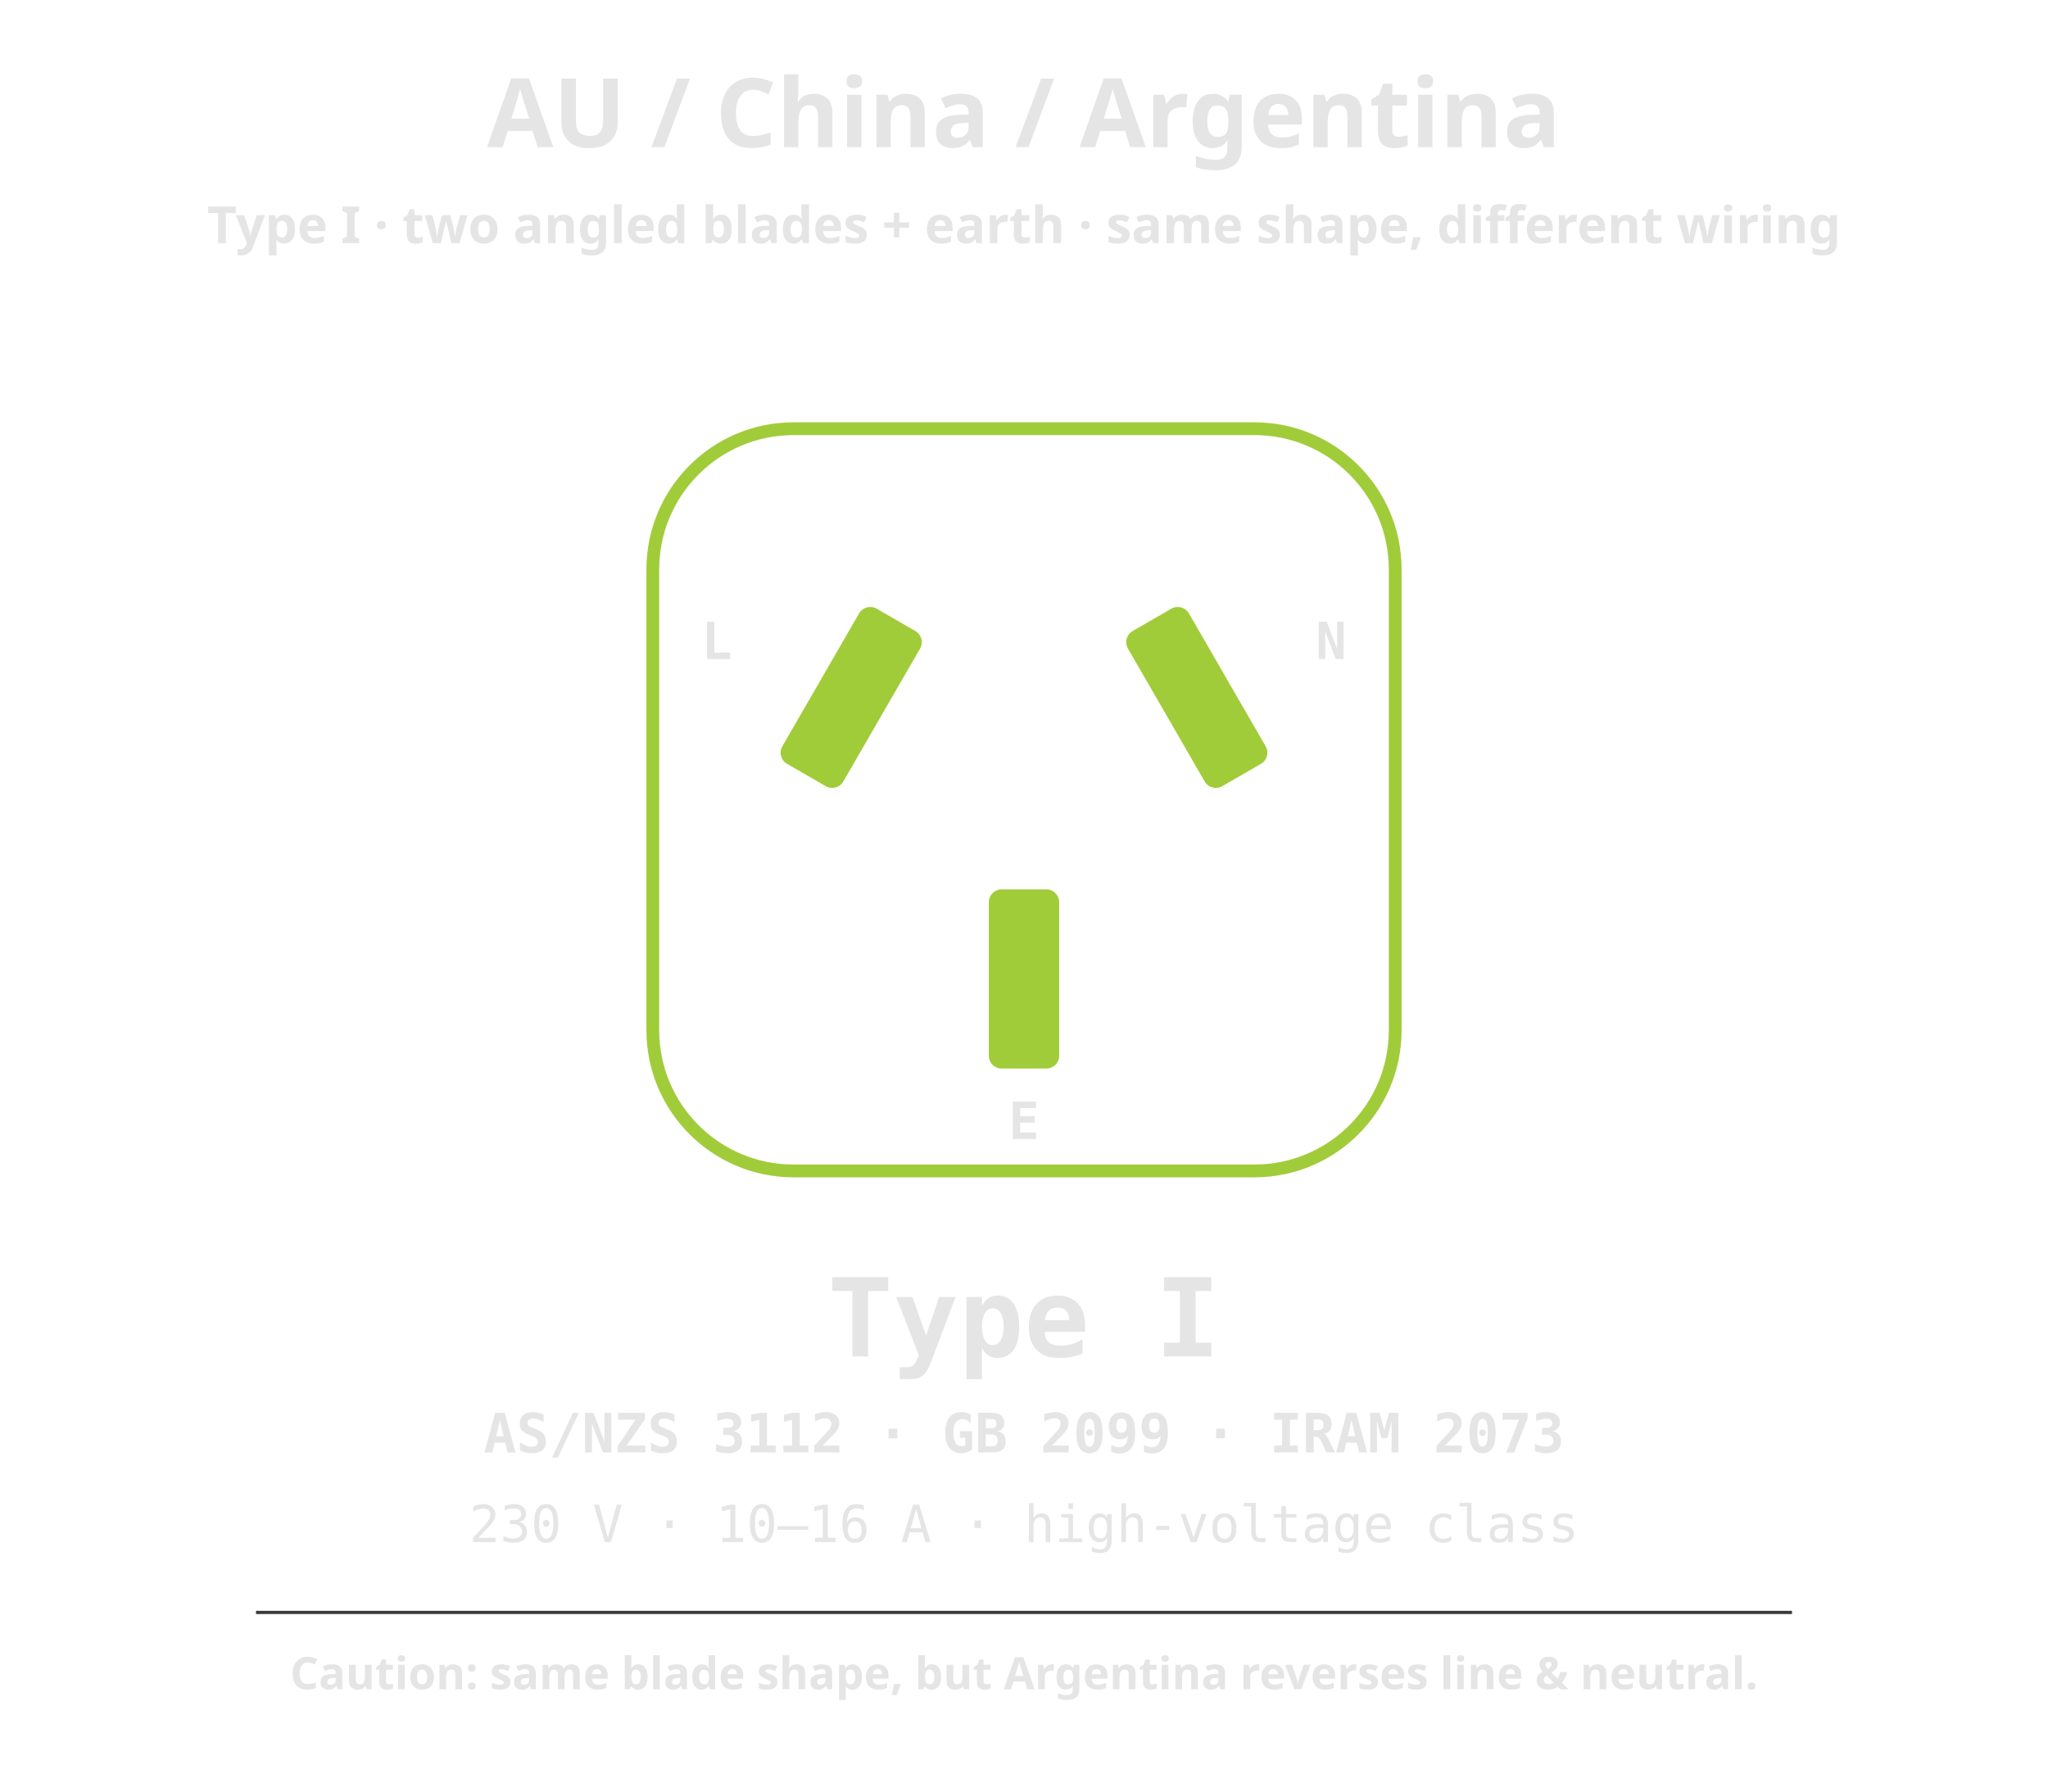
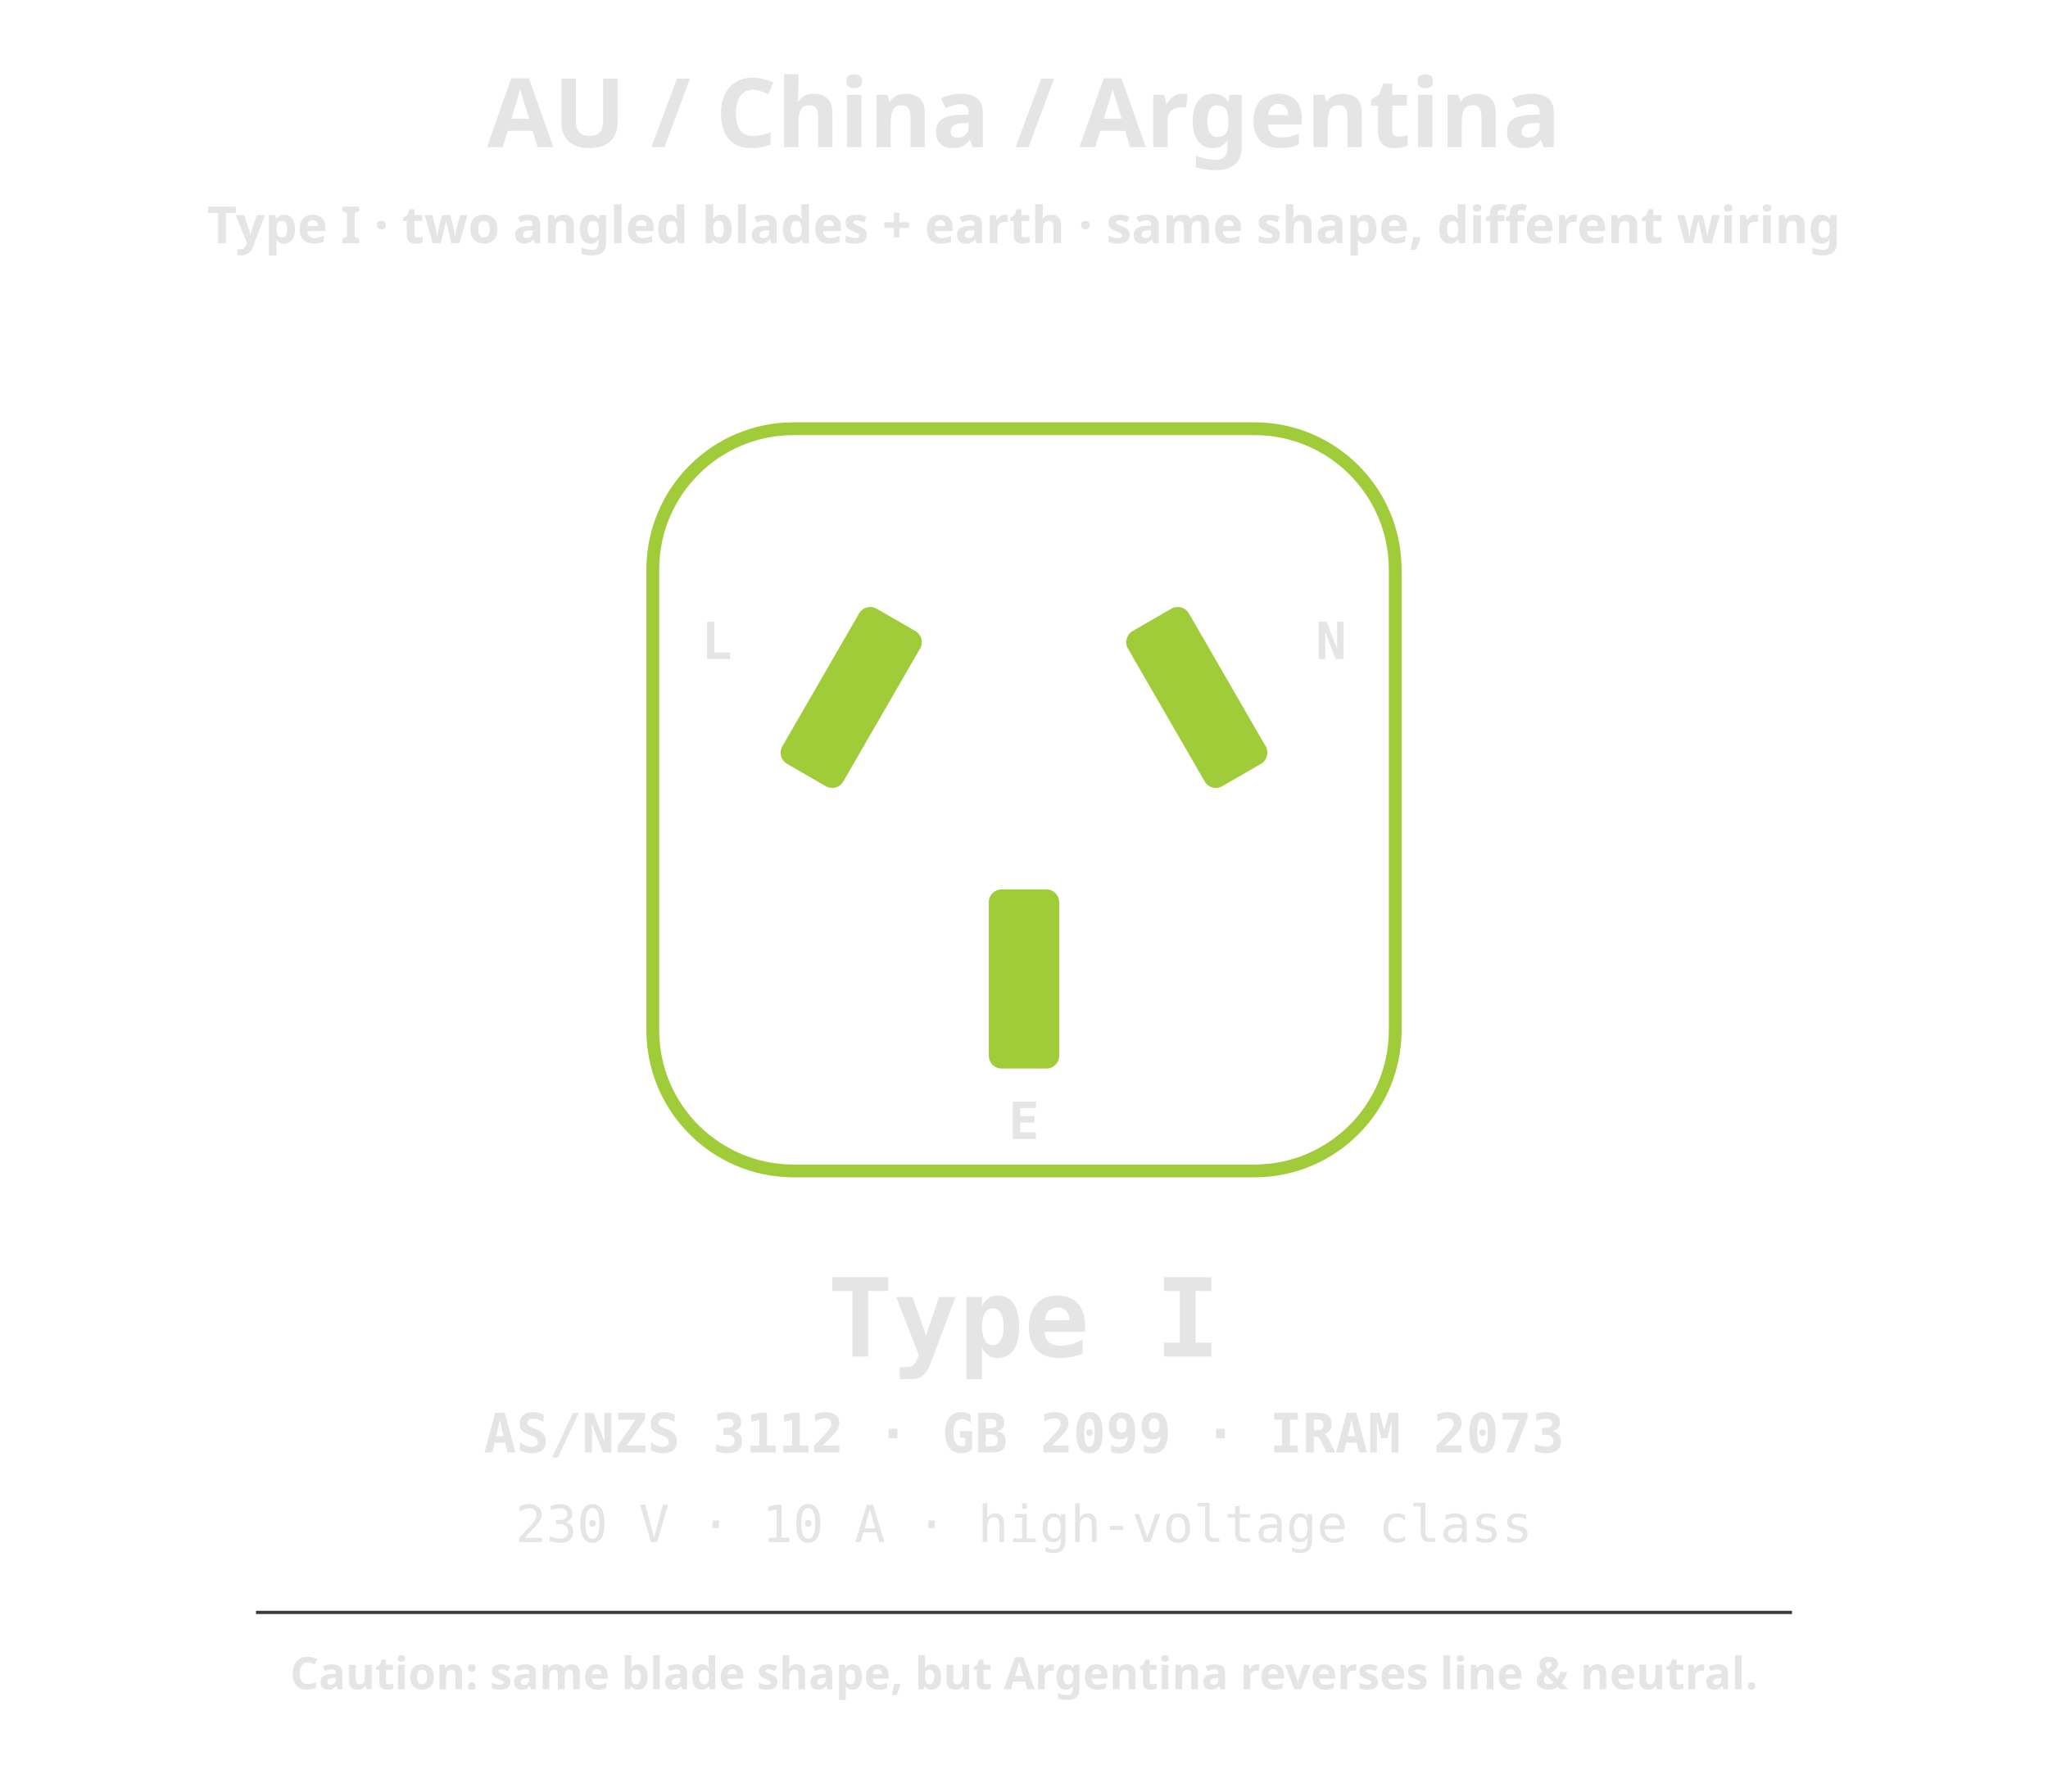
<svg xmlns="http://www.w3.org/2000/svg" viewBox="0 0 640 560" width="640" height="560" font-family="IBM Plex Sans, sans-serif" fill="none">
  <text x="320" y="46" fill="#E5E5E5" font-size="30" font-weight="700" text-anchor="middle">AU / China / Argentina</text>
  <text x="320" y="76" fill="#E5E5E5" font-size="16" font-weight="600" text-anchor="middle">Type I · two angled blades + earth · same shape, different wiring</text>
  <rect x="204" y="134" width="232" height="232" rx="44" stroke="#A1CC3A" stroke-width="4" />
  <g fill="#A1CC3A">
    <rect x="255" y="190" width="22" height="56" rx="4" transform="rotate(30 266 218)" />
    <rect x="363" y="190" width="22" height="56" rx="4" transform="rotate(-30 374 218)" />
    <rect x="309" y="278" width="22" height="56" rx="4" />
  </g>
  <text x="224" y="206" fill="#E5E5E5" font-size="16" font-weight="700" text-anchor="middle" font-family="DM Mono, monospace">L</text>
  <text x="416" y="206" fill="#E5E5E5" font-size="16" font-weight="700" text-anchor="middle" font-family="DM Mono, monospace">N</text>
  <text x="320" y="356" fill="#E5E5E5" font-size="16" font-weight="700" text-anchor="middle" font-family="DM Mono, monospace">E</text>
  <text x="320" y="424" fill="#E5E5E5" font-size="34" font-weight="700" text-anchor="middle" font-family="DM Mono, monospace">Type I</text>
  <text x="320" y="454" fill="#E5E5E5" font-size="17" font-weight="600" text-anchor="middle" font-family="DM Mono, monospace">AS/NZS 3112 · GB 2099 · IRAM 2073</text>
-   <text x="320" y="482" fill="#E5E5E5" font-size="16" font-weight="500" text-anchor="middle" font-family="DM Mono, monospace">230 V · 10–16 A · high-voltage class</text>
+   <text x="320" y="482" fill="#E5E5E5" font-size="16" font-weight="500" text-anchor="middle" font-family="DM Mono, monospace">230 V · 10 A · high-voltage class</text>
  <line x1="80" y1="504" x2="560" y2="504" stroke="#3A3A3A" stroke-width="1" />
  <text x="320" y="528" fill="#E5E5E5" font-size="14" font-weight="700" text-anchor="middle">Caution: same blade shape, but Argentina reverses line &amp; neutral.</text>
</svg>
